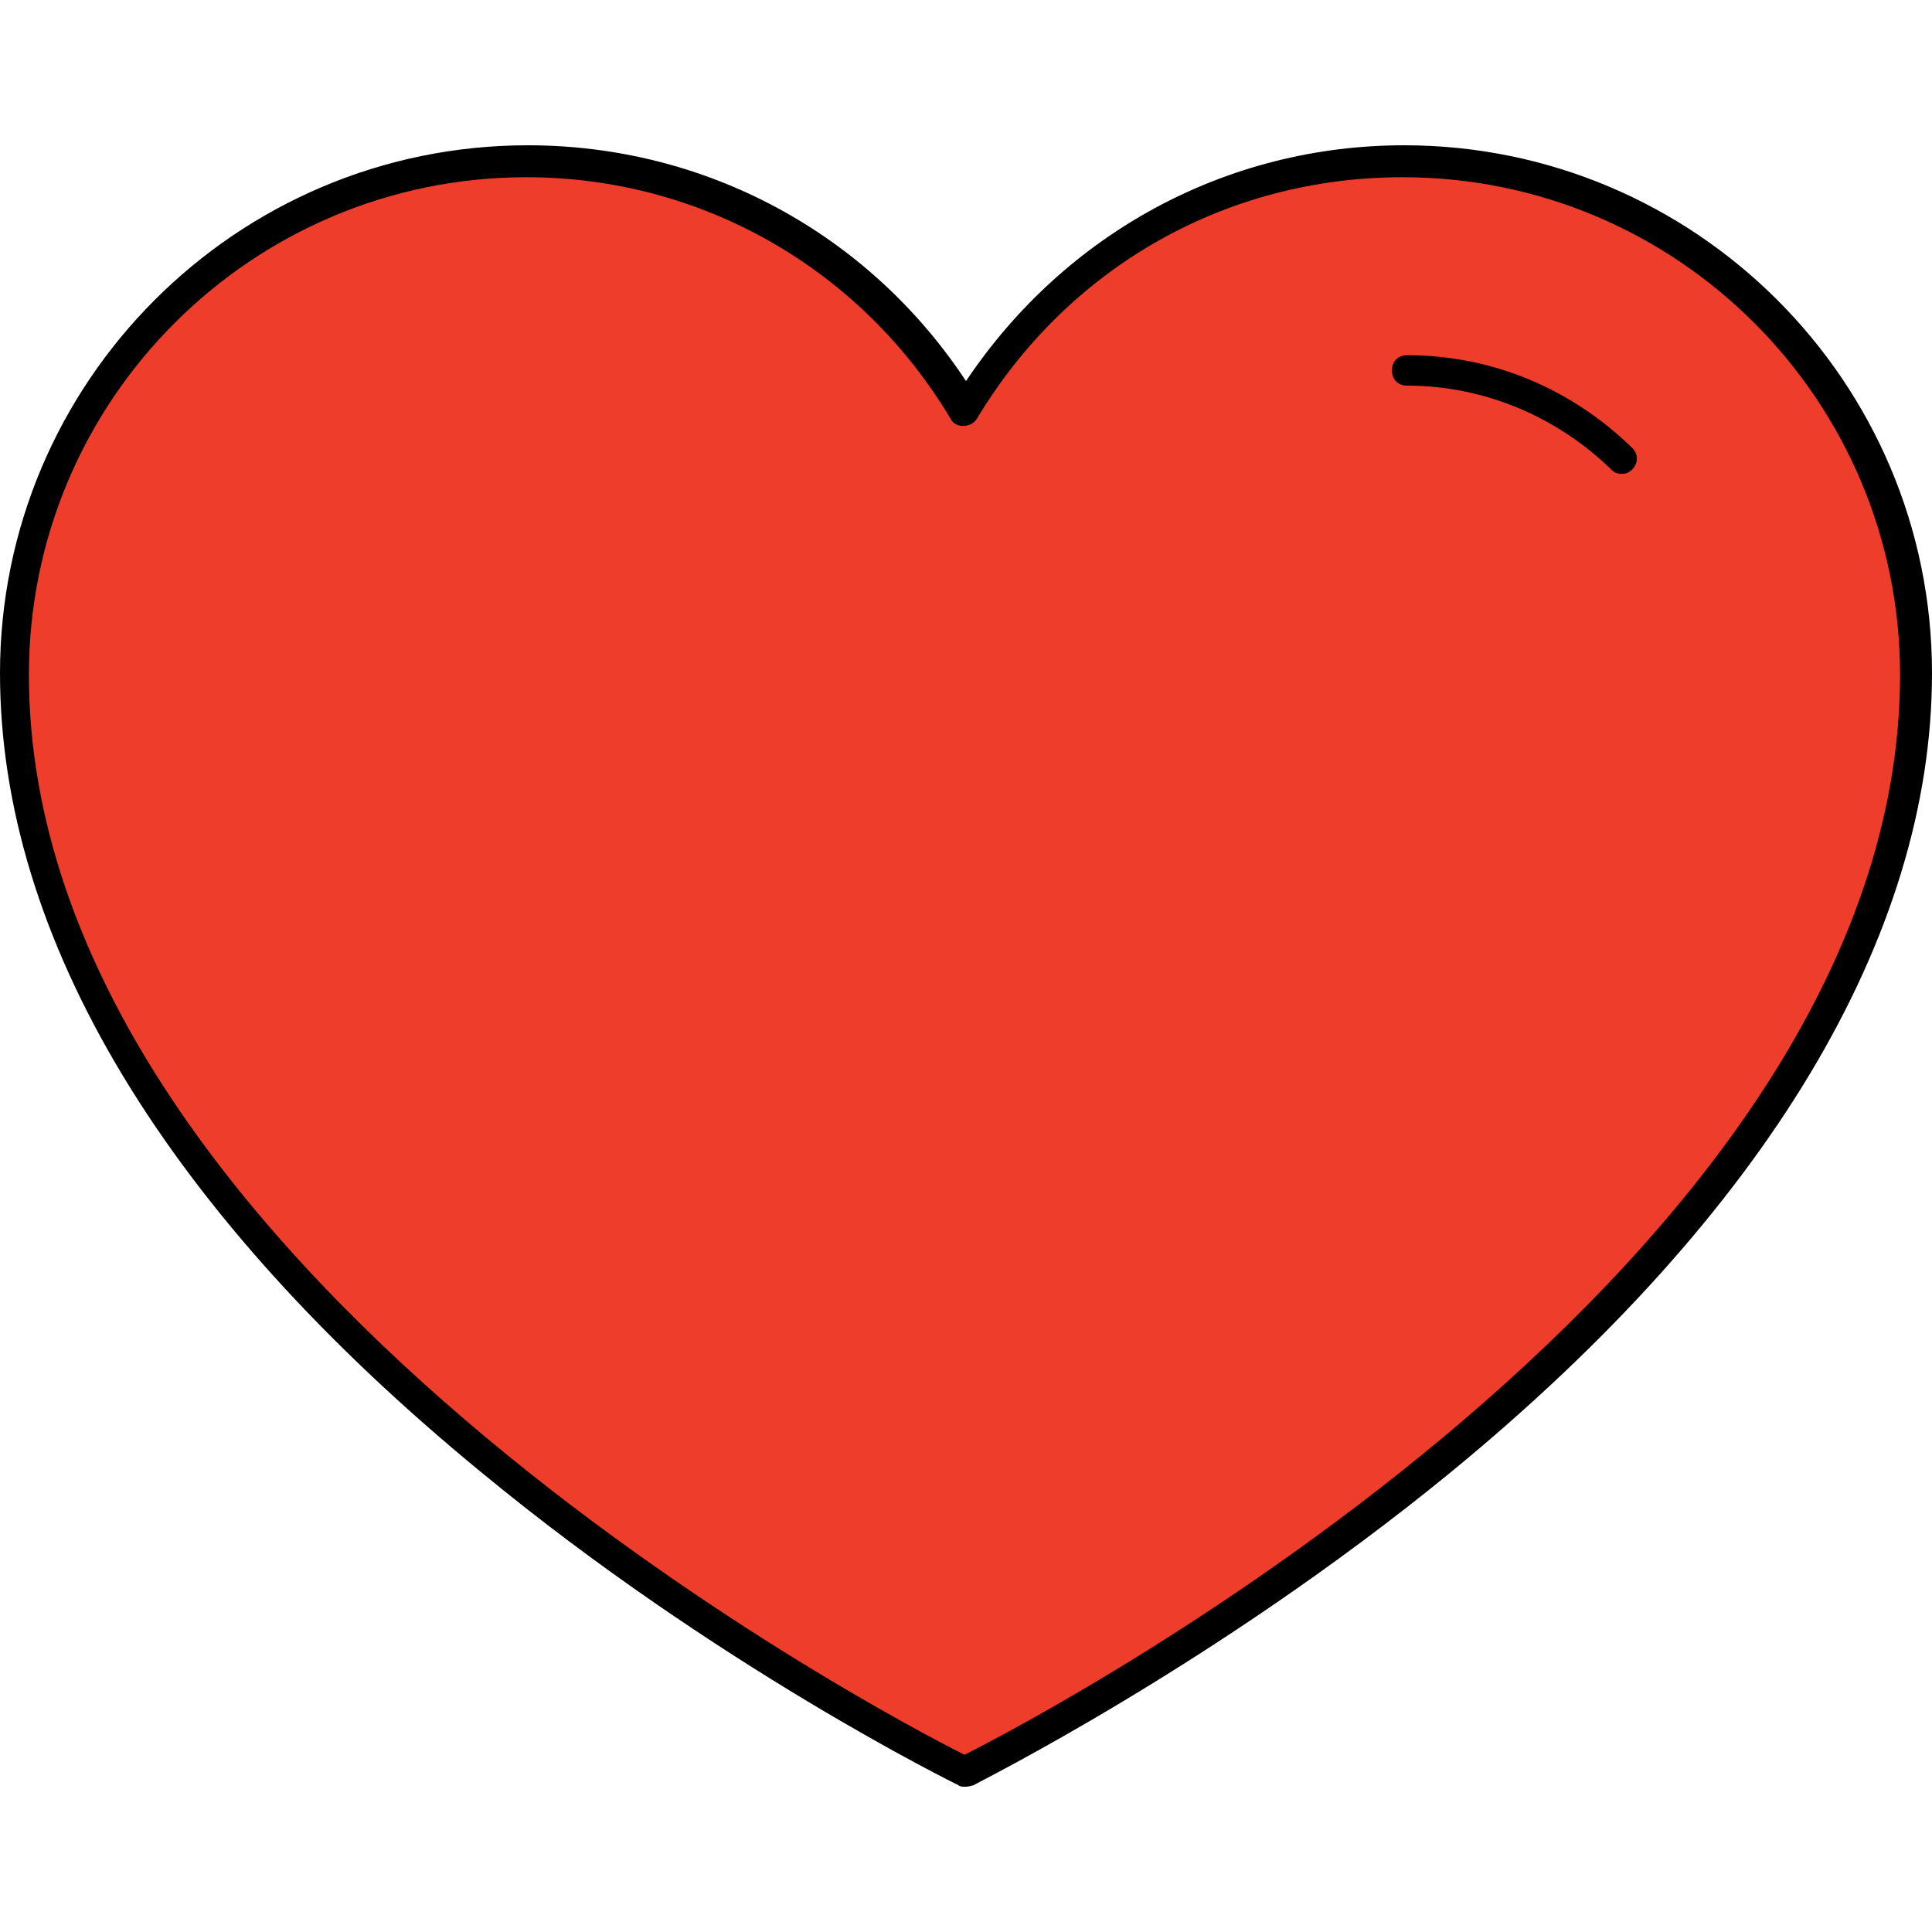
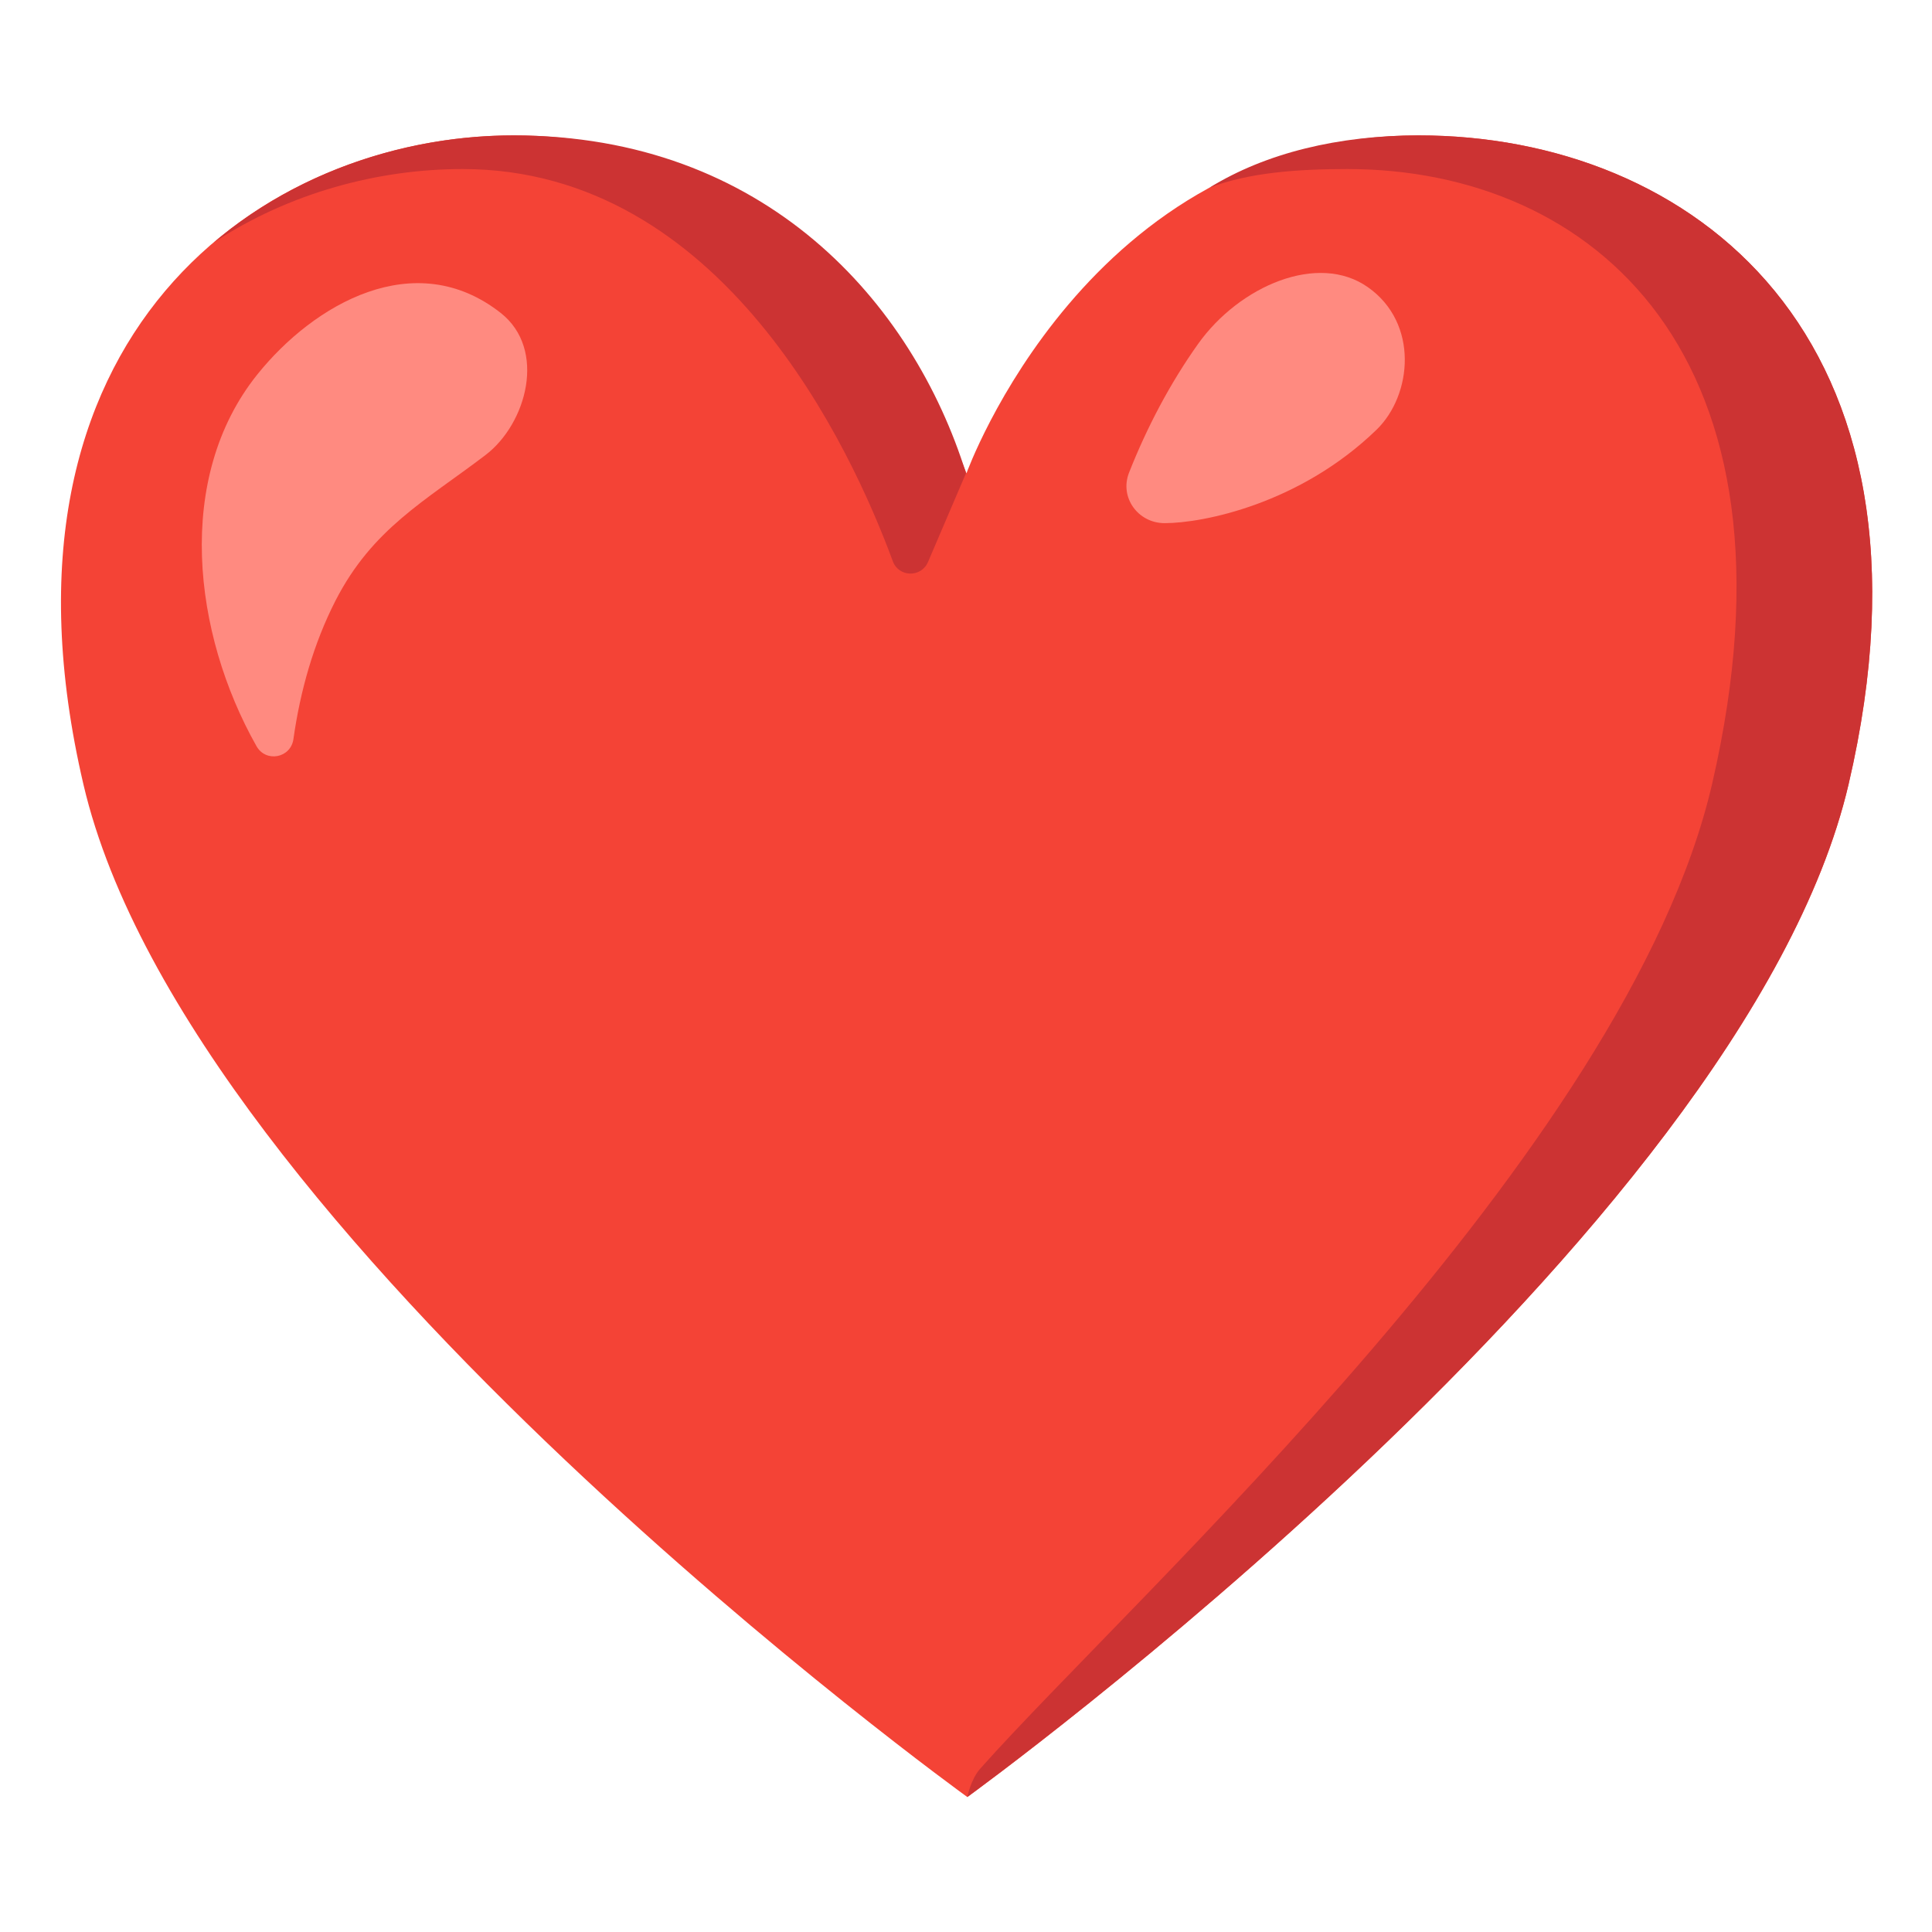
- <svg xmlns="http://www.w3.org/2000/svg" height="200px" width="200px" version="1.1" id="Layer_1" viewBox="0 0 508 508" xml:space="preserve" fill="#000000">
-   <g id="SVGRepo_bgCarrier" stroke-width="0" />
-   <g id="SVGRepo_tracerCarrier" stroke-linecap="round" stroke-linejoin="round" />
-   <g id="SVGRepo_iconCarrier">
-     <path style="fill:#ee3e2b;" d="M368.8,44.6c-46.8,0-89.6,24-113.6,64.4c-0.8,1.2-2.8,1.2-3.2,0c-24.4-40.4-66.8-64.4-113.6-64.4 C65.2,44.6,5.6,104.2,5.6,177.4c0,158.8,232,278,248,286.4c16-8,248-127.6,248-286.4C501.6,104.2,442,44.6,368.8,44.6z" />
-     <path d="M253.6,469.8c-0.4,0-1.2,0-1.6-0.4c-0.8-0.4-63.6-31.2-125.6-82.4C43.6,319,0,246.6,0,177C0,100.6,62,38.2,138.8,38.2 c46.8,0,89.6,23.2,115.2,62c26-38.8,68.4-62,115.2-62c76.4,0,138.8,62,138.8,138.8c0,69.2-43.6,142-126.4,210 c-62,50.8-125.2,82-125.6,82.4C254.8,469.8,254,469.8,253.6,469.8z M138.4,46.6C66.4,46.6,7.6,105,7.6,177.4 c0,154.8,223.6,272.8,246,284c22.4-11.2,246-129.2,246-284c0-72-58.4-130.8-130.8-130.8c-46.4,0-88,23.6-112,63.6 c-1.6,2.4-5.6,2.4-6.8,0C226.4,70.6,184.4,46.6,138.4,46.6z" />
-     <path d="M426.4,124.6c-1.2,0-2-0.4-2.8-1.2c-14.4-14-33.6-22-53.6-22c-2.4,0-4-1.6-4-4s1.6-4,4-4c22.4,0,43.2,8.8,59.2,24.4 c1.6,1.6,1.6,4,0,5.6C428.4,124.2,427.6,124.6,426.4,124.6z" />
+ <svg xmlns="http://www.w3.org/2000/svg" enable-background="new 0 0 128 128" viewBox="0 0 128 128">
+   <path d="m93.99 8.97c-21.91 0-29.96 22.39-29.96 22.39s-7.94-22.39-30-22.39c-16.58 0-35.48 13.14-28.5 43.01s58.56 67.08 58.56 67.08 51.39-37.21 58.38-67.08c6.98-29.87-10.56-43.01-28.48-43.01z" fill="#f44336" />
+   <path d="m30.65 11.2c17.2 0 25.74 18.49 28.5 25.98.39 1.07 1.88 1.1 2.33.06l2.52-5.89c-3.55-11.34-13.31-22.38-29.97-22.38-6.9 0-14.19 2.28-19.86 7.09 5.01-3.29 10.88-4.86 16.48-4.86z" fill="#c33" />
+   <path d="m93.99 8.97c-5.29 0-10.11 1.15-13.87 3.47 2.64-1.02 5.91-1.24 9.15-1.24 16.21 0 30.72 12.29 24.17 40.7-5.62 24.39-38.46 53.98-48.49 65.27-.64.72-.86 1.88-.86 1.88s51.39-37.21 58.38-67.08c6.98-29.86-10.53-43-28.48-43z" fill="#c33" />
+   <g fill="#ff8a80">
+     <path d="m17.04 24.82c3.75-4.68 10.45-8.55 16.13-4.09 3.07 2.41 1.73 7.35-1.02 9.43-4 3.04-7.48 4.87-9.92 9.63-1.46 2.86-2.34 5.99-2.79 9.18-.18 1.26-1.83 1.57-2.45.46-4.22-7.48-5.42-17.78.05-24.61z" />
+     <path d="m77.16 34.66c-1.76 0-3-1.7-2.36-3.34 1.19-3.02 2.73-5.94 4.58-8.54 2.74-3.84 7.95-6.08 11.25-3.75 3.38 2.38 2.94 7.14.57 9.44-5.09 4.93-11.51 6.19-14.04 6.19z" />
  </g>
</svg>
